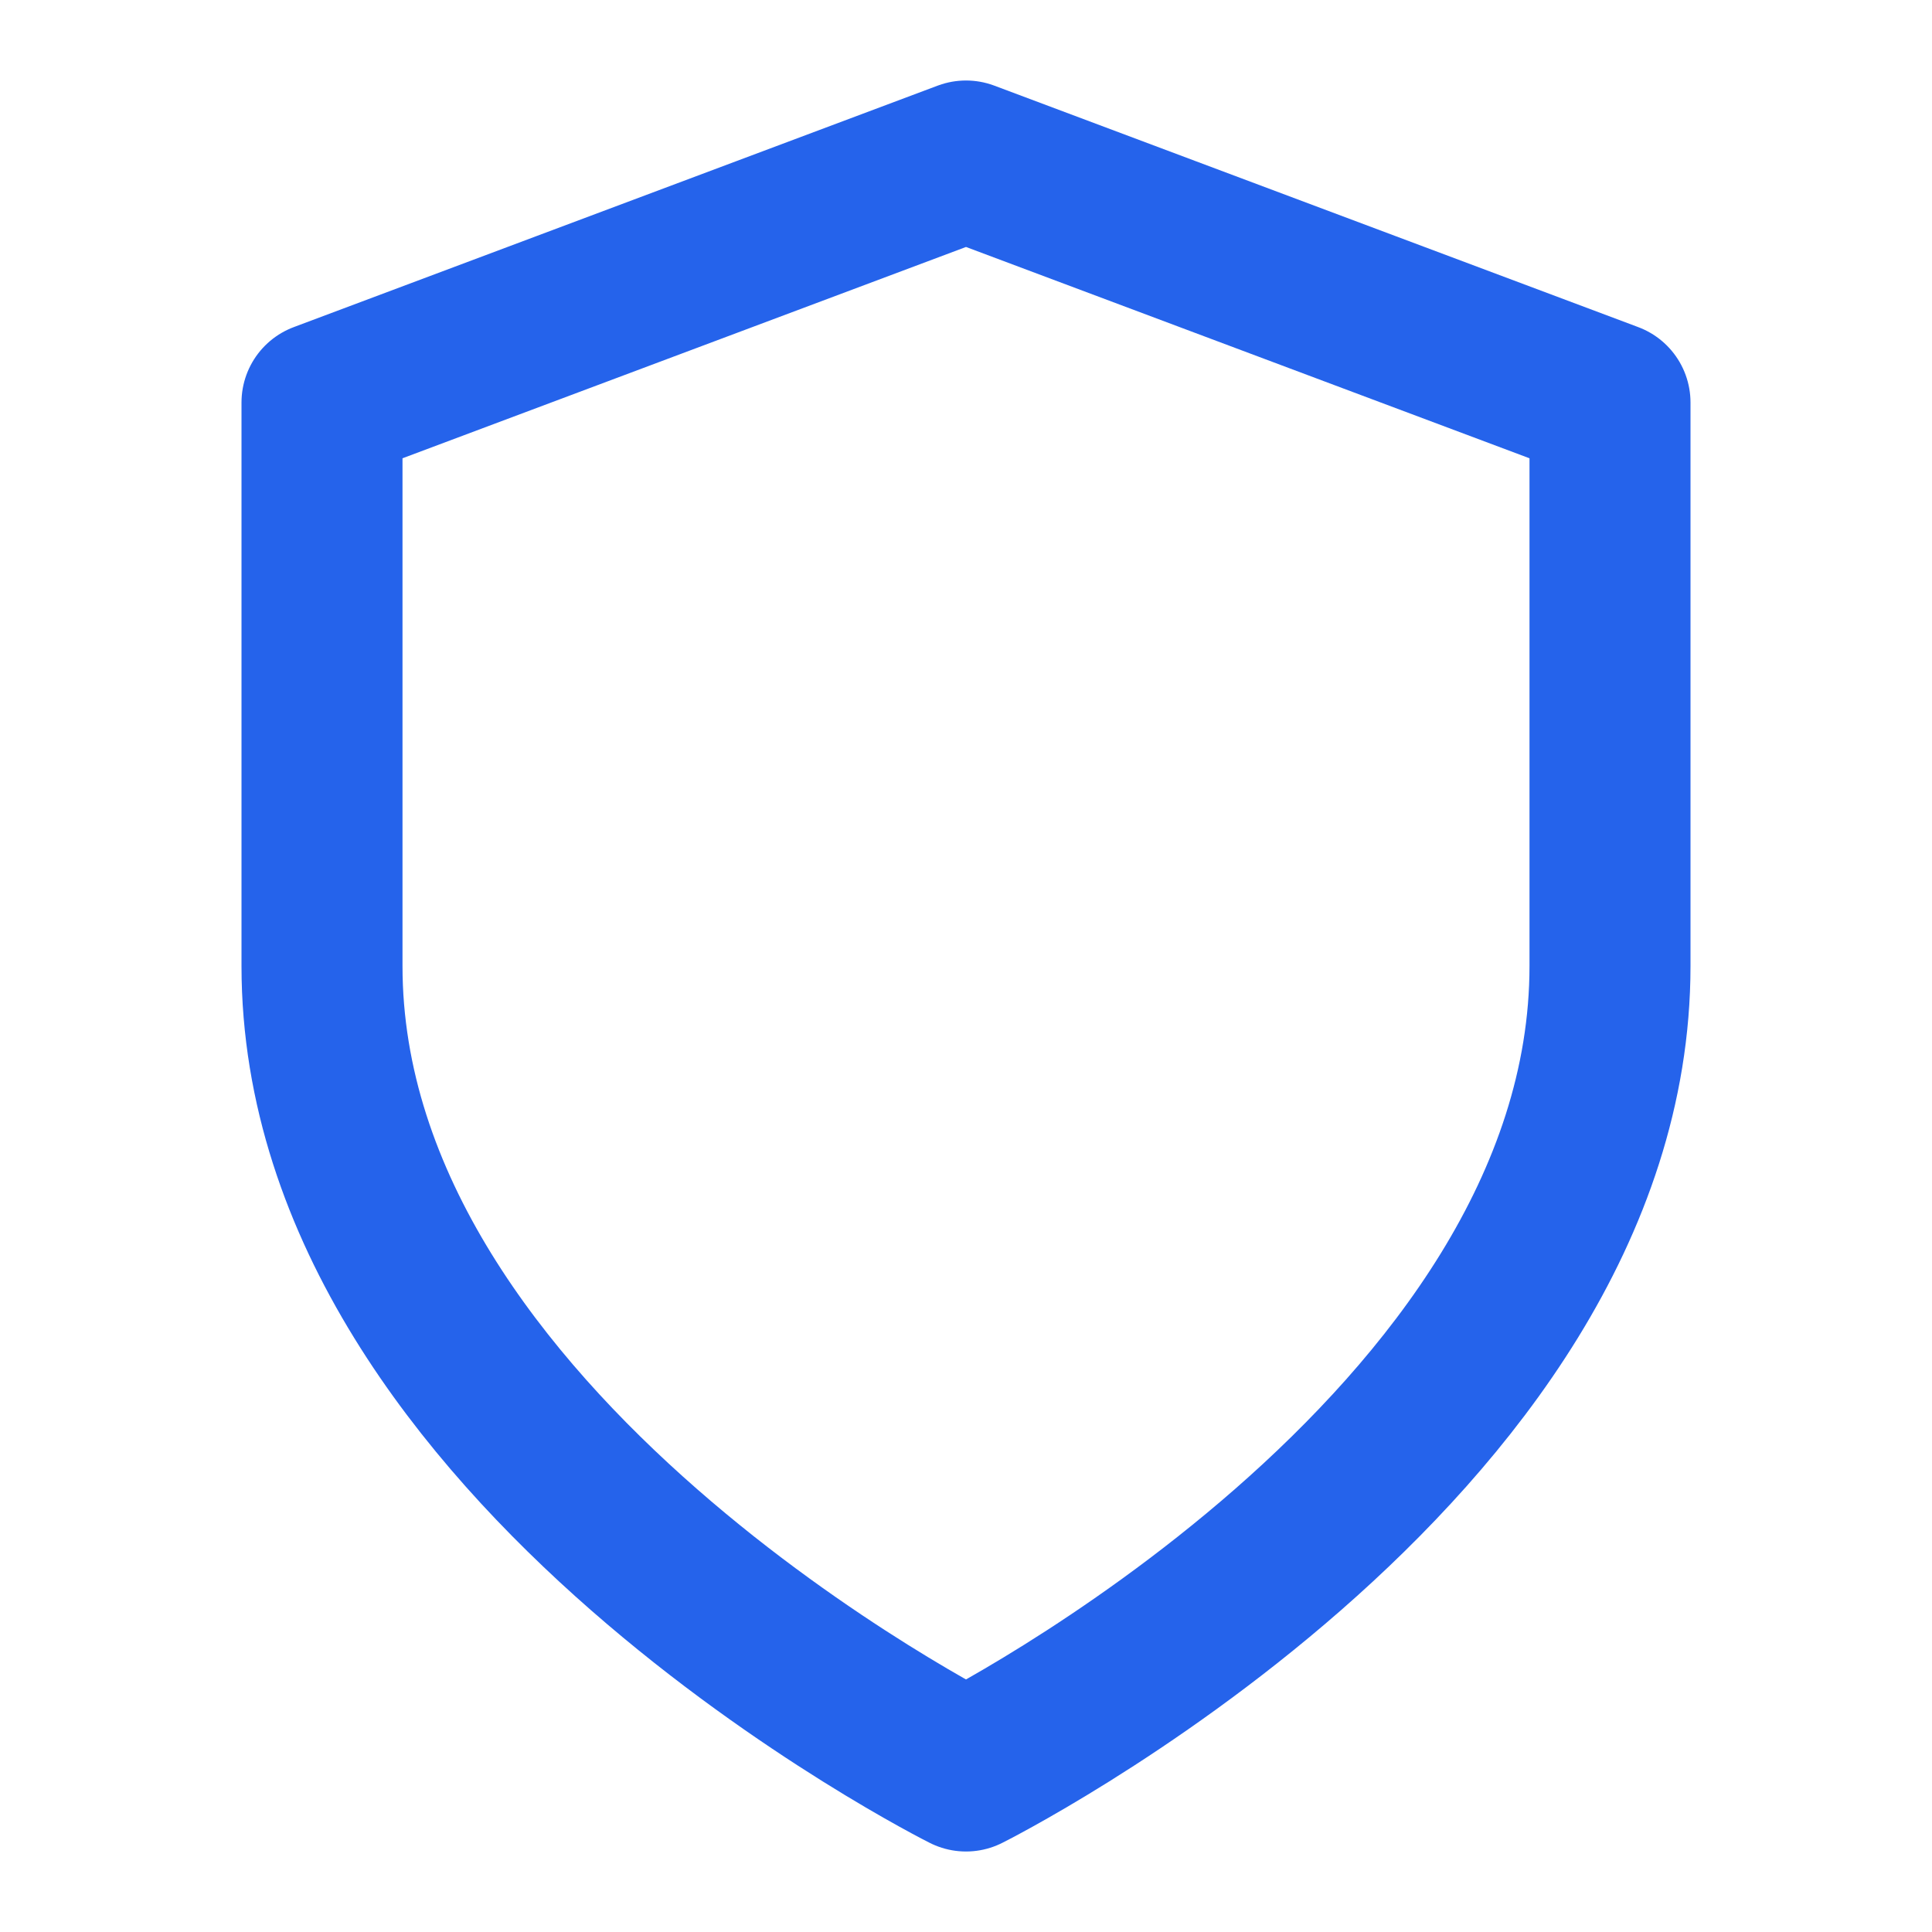
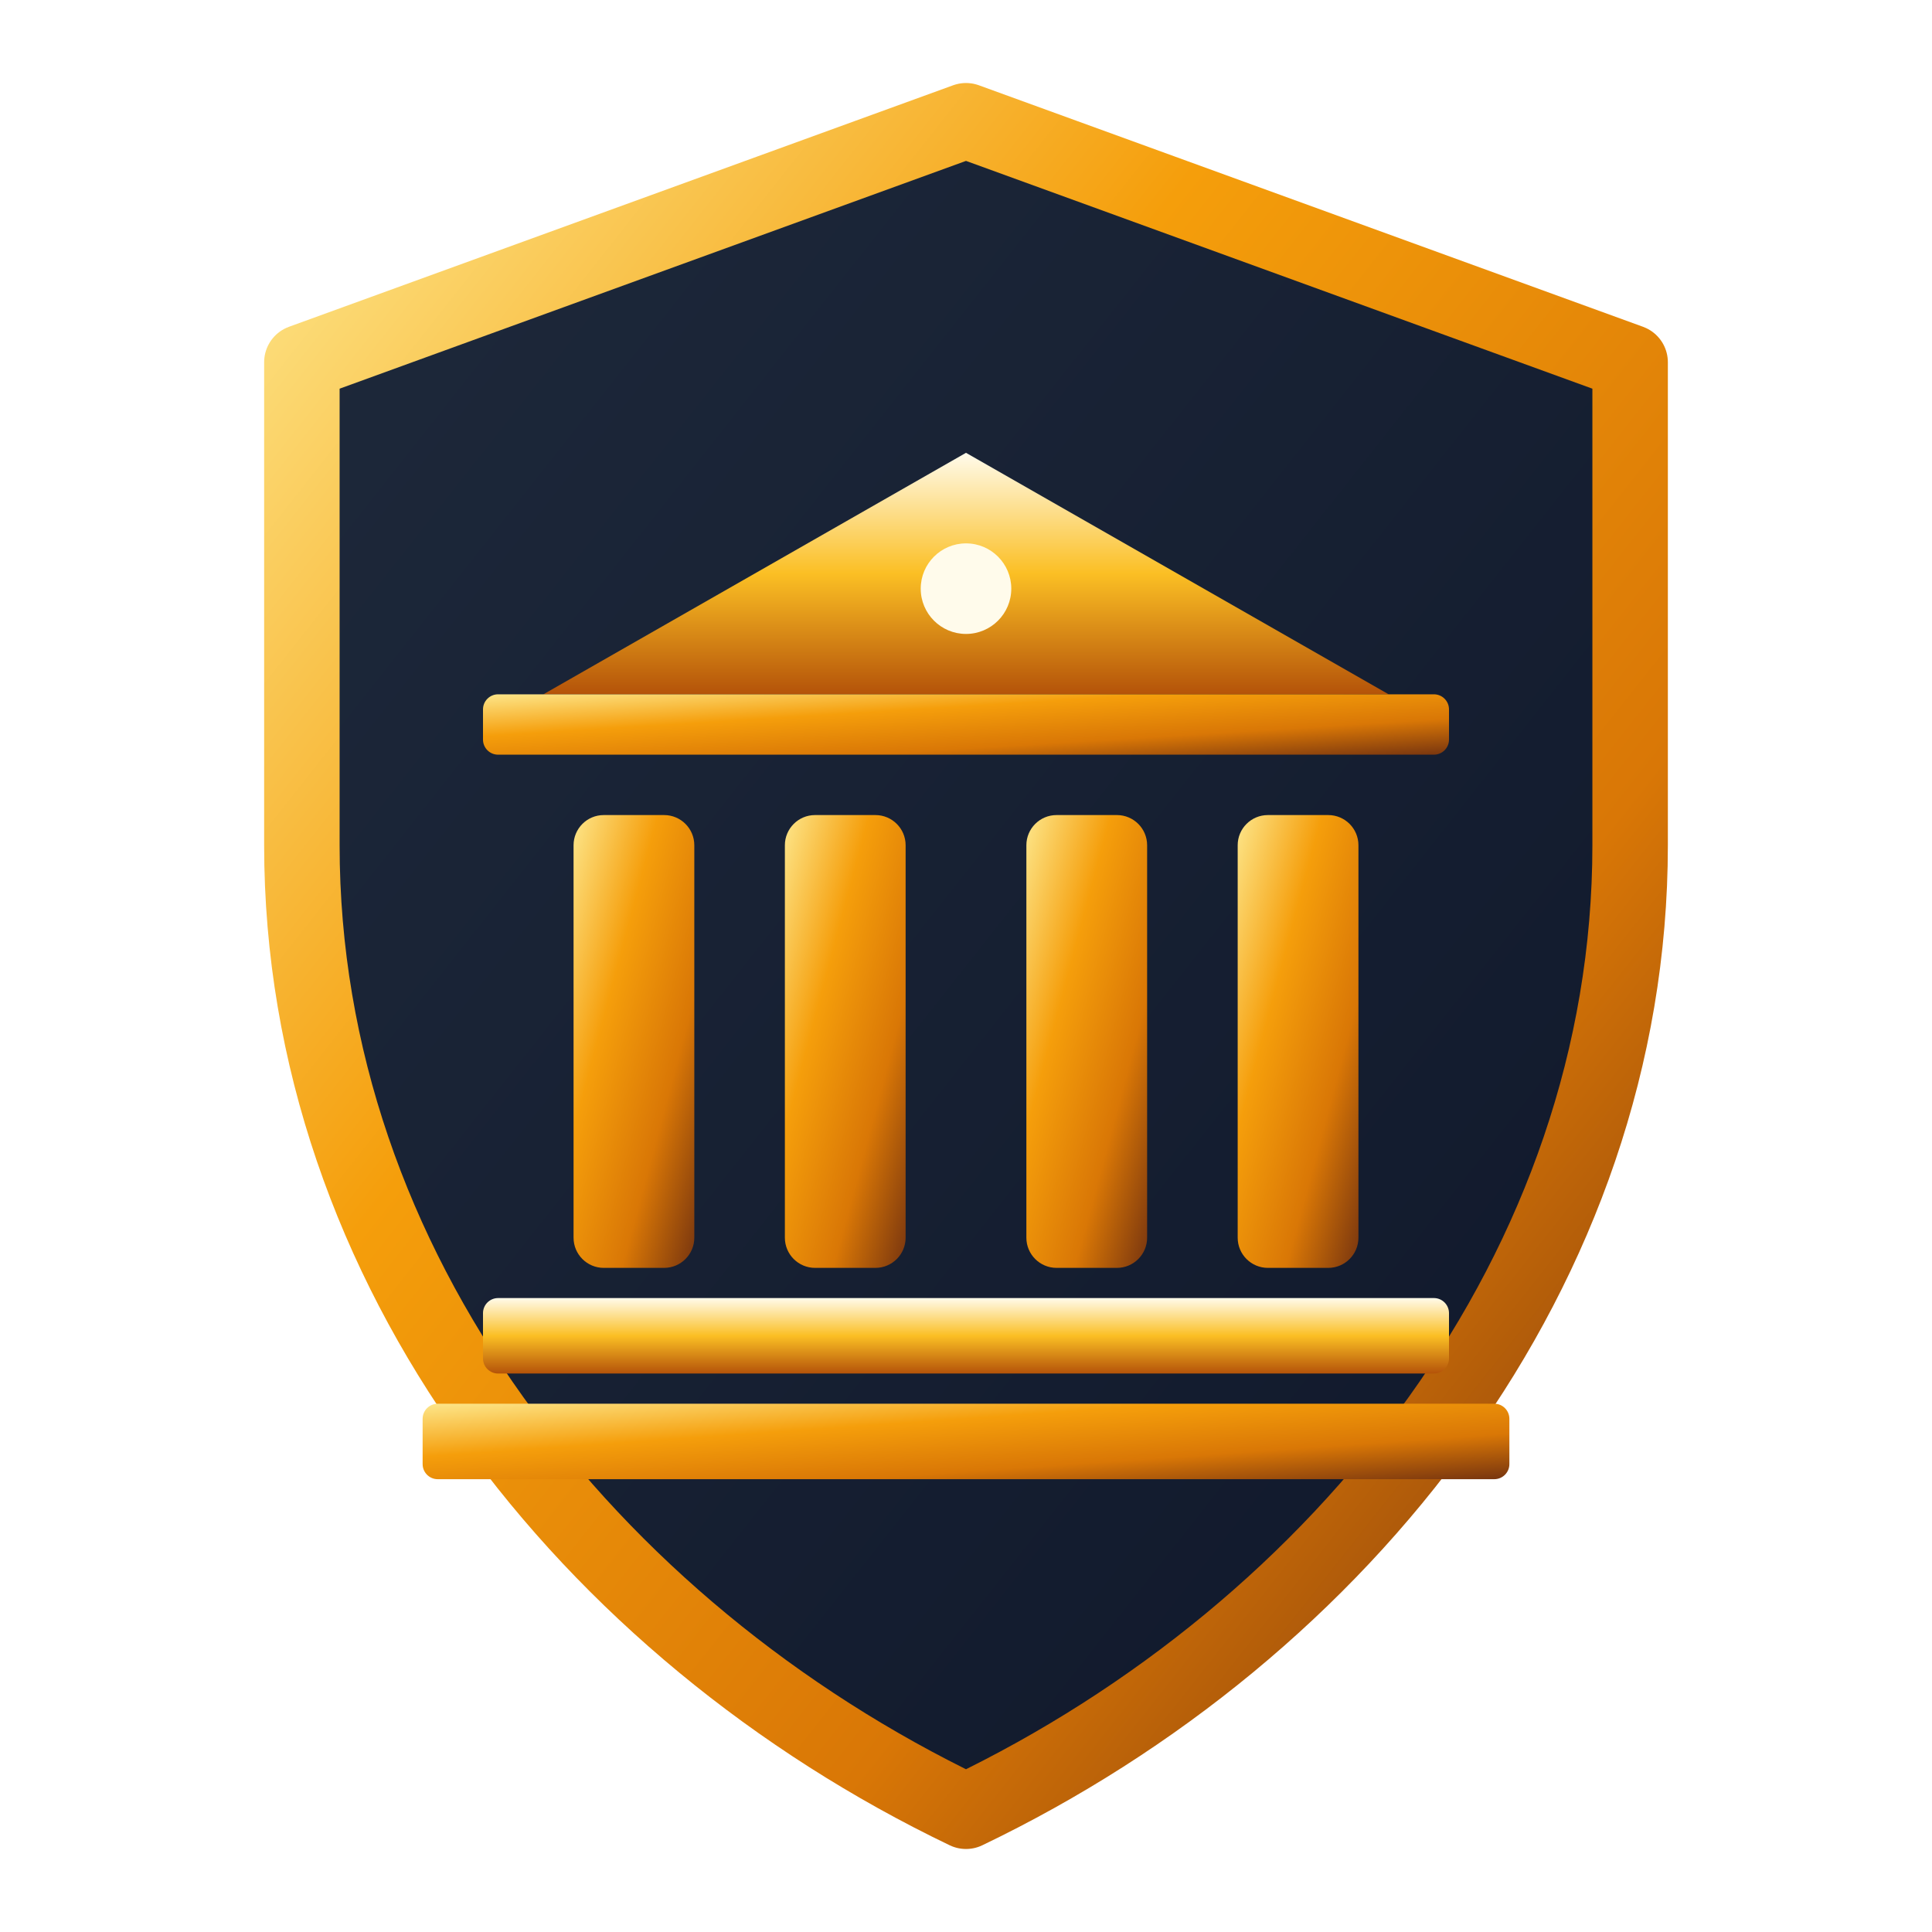
- <svg xmlns="http://www.w3.org/2000/svg" viewBox="0 0 24 24" fill="none" stroke="#2563EB" stroke-width="2" stroke-linecap="round" stroke-linejoin="round">
-   <path d="M12 22s8-4 8-10V5l-8-3-8 3v7c0 6 8 10 8 10z" />
+ <svg xmlns="http://www.w3.org/2000/svg" viewBox="0 0 64 64" fill="none">
+   <defs>
+     <linearGradient id="goldPlate" x1="0%" y1="0%" x2="100%" y2="100%">
+       <stop offset="0%" stop-color="#FDE68A" />
+       <stop offset="35%" stop-color="#F59E0B" />
+       <stop offset="70%" stop-color="#D97706" />
+       <stop offset="100%" stop-color="#78350F" />
+     </linearGradient>
+     <linearGradient id="goldShine" x1="0%" y1="0%" x2="0%" y2="100%">
+       <stop offset="0%" stop-color="#FFFBEB" />
+       <stop offset="50%" stop-color="#FBBF24" />
+       <stop offset="100%" stop-color="#B45309" />
+     </linearGradient>
+     <linearGradient id="shieldBg" x1="0%" y1="0%" x2="100%" y2="100%">
+       <stop offset="0%" stop-color="#1E293B" />
+       <stop offset="100%" stop-color="#0F172A" />
+     </linearGradient>
+   </defs>
+   <path d="M32 4L54 12V28C54 42 44.5 54 32 60C19.5 54 10 42 10 28V12L32 4Z" fill="url(#shieldBg)" stroke="url(#goldPlate)" stroke-width="2.5" stroke-linejoin="round" />
+   <polygon points="32,15 46,23 18,23" fill="url(#goldShine)" />
+   <rect x="16" y="23" width="32" height="2" rx="0.5" fill="url(#goldPlate)" />
+   <rect x="19" y="27" width="4" height="15" rx="1" fill="url(#goldPlate)" />
+   <rect x="26" y="27" width="4" height="15" rx="1" fill="url(#goldPlate)" />
+   <rect x="34" y="27" width="4" height="15" rx="1" fill="url(#goldPlate)" />
+   <rect x="41" y="27" width="4" height="15" rx="1" fill="url(#goldPlate)" />
+   <rect x="16" y="43" width="32" height="2.5" rx="0.5" fill="url(#goldShine)" />
+   <rect x="14" y="46.5" width="36" height="2.5" rx="0.5" fill="url(#goldPlate)" />
+   <circle cx="32" cy="19.5" r="1.5" fill="#FFFBEB" />
</svg>
